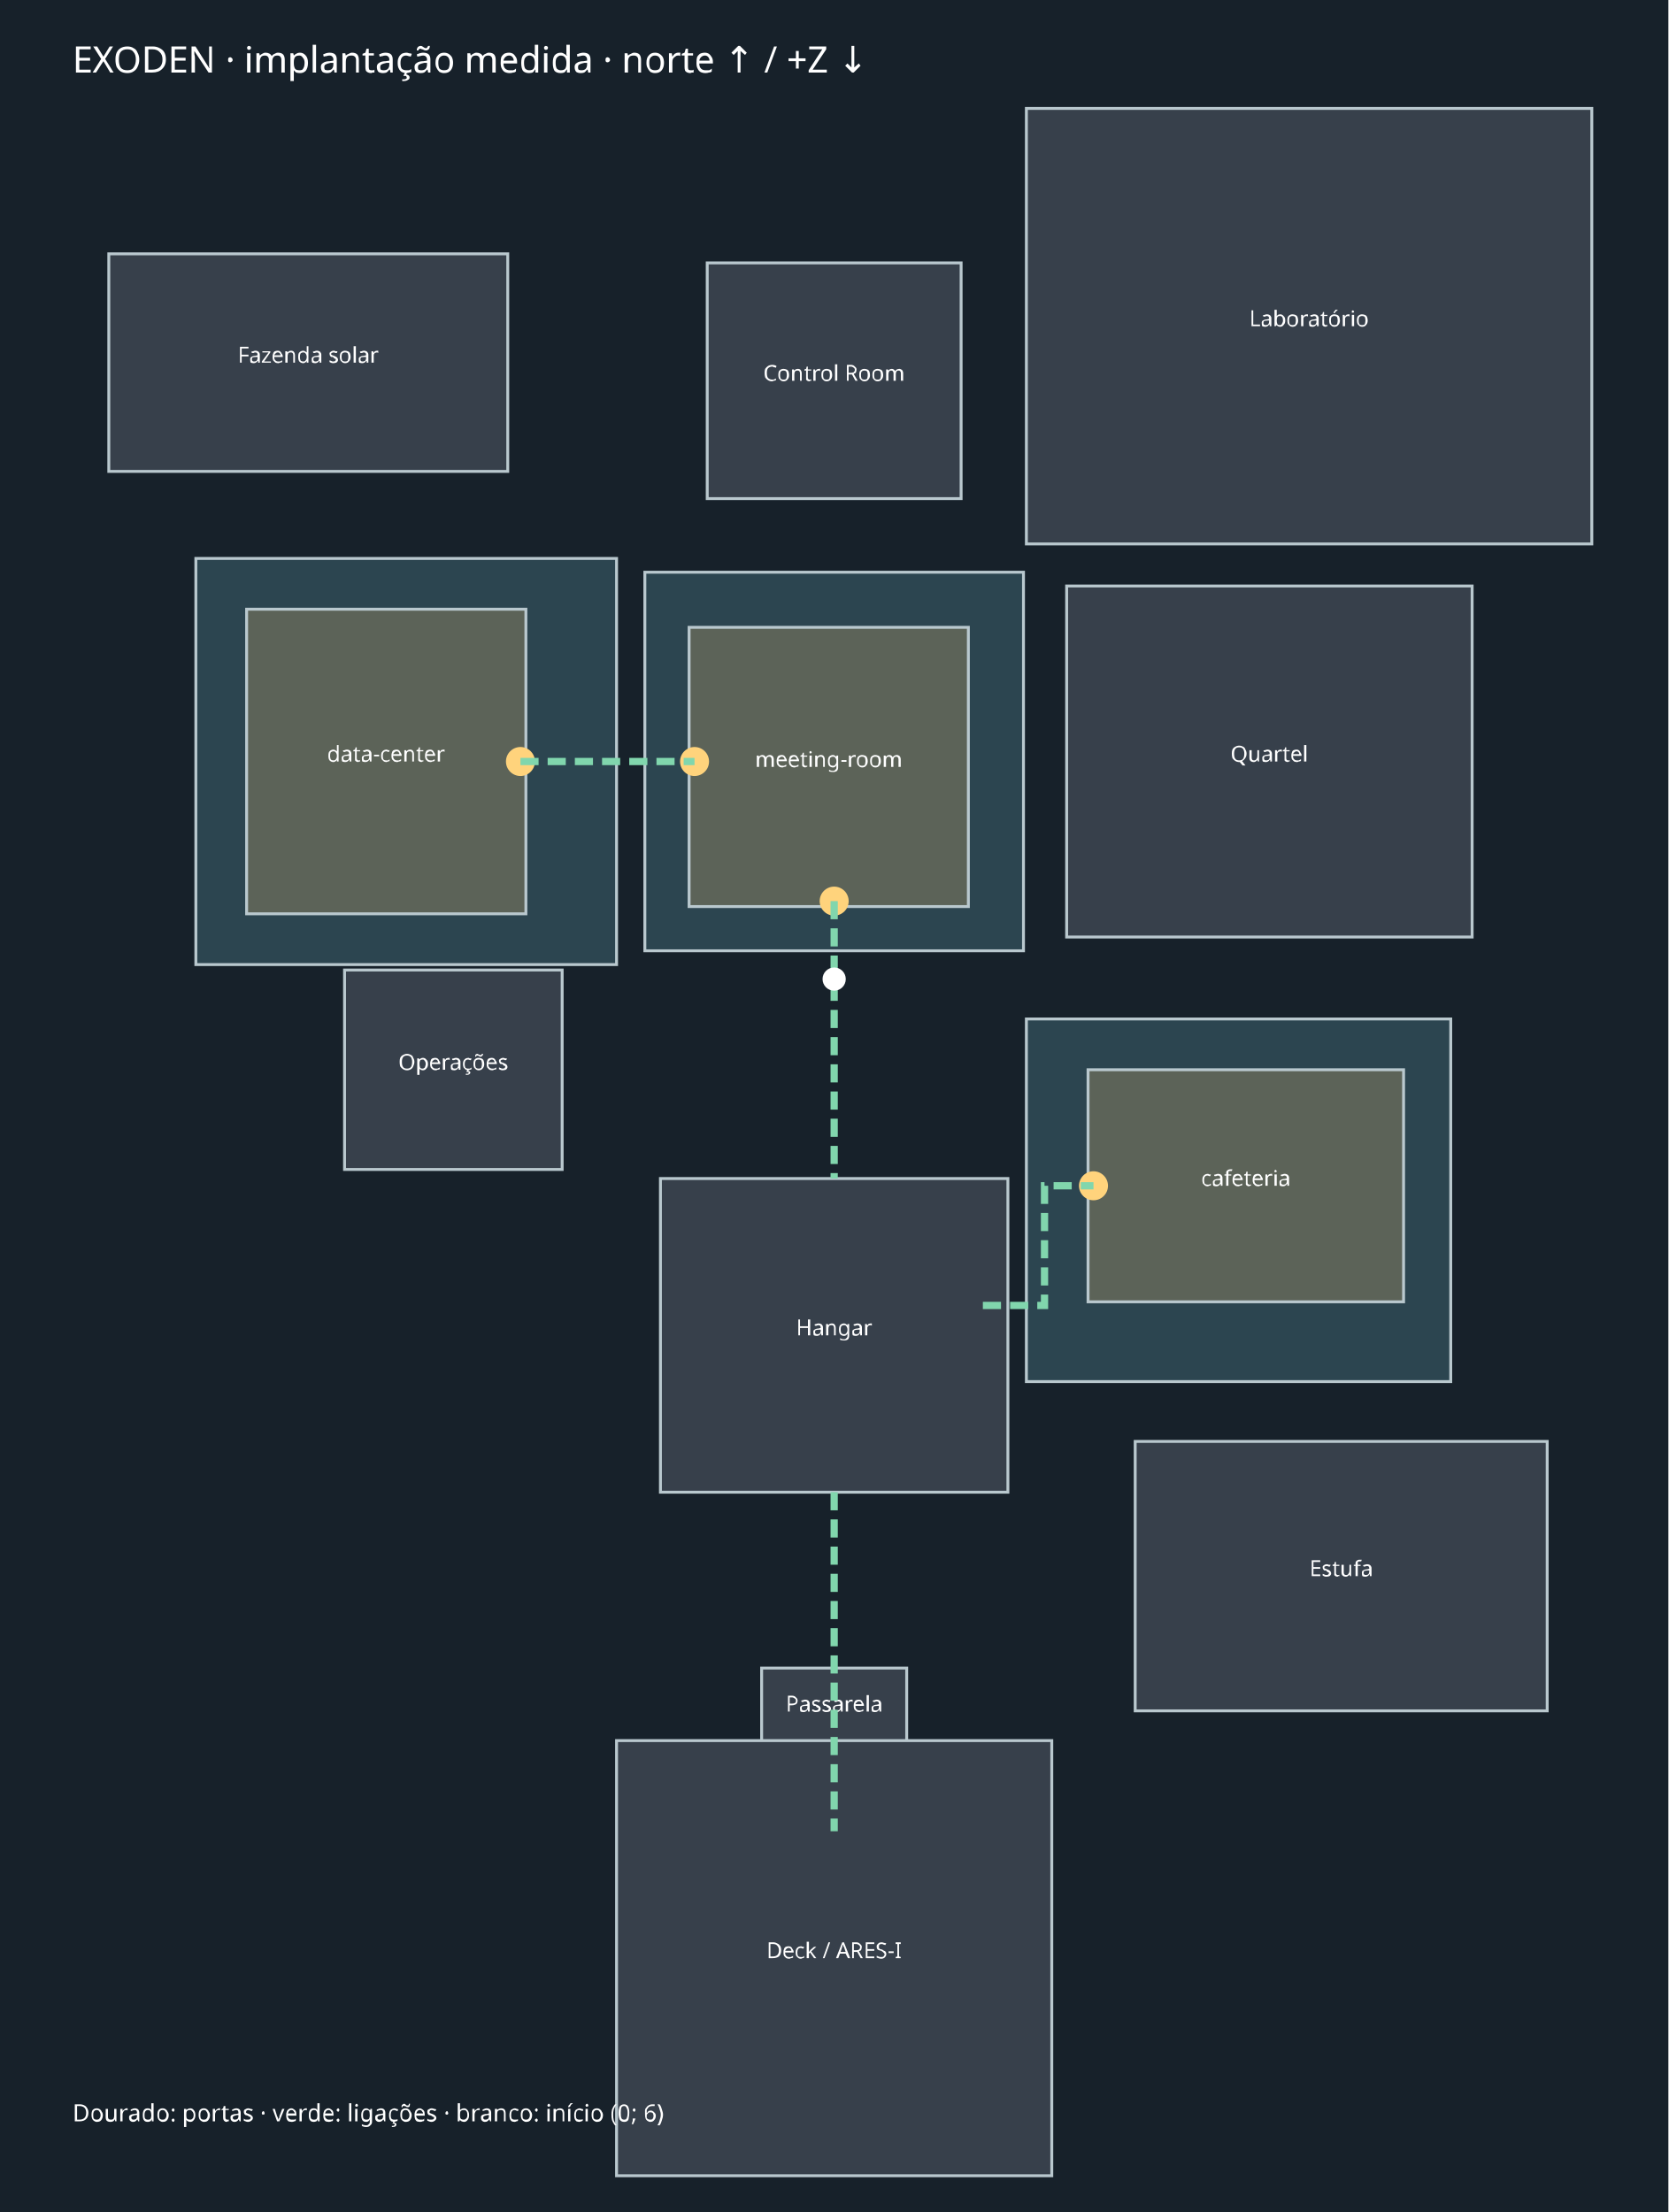
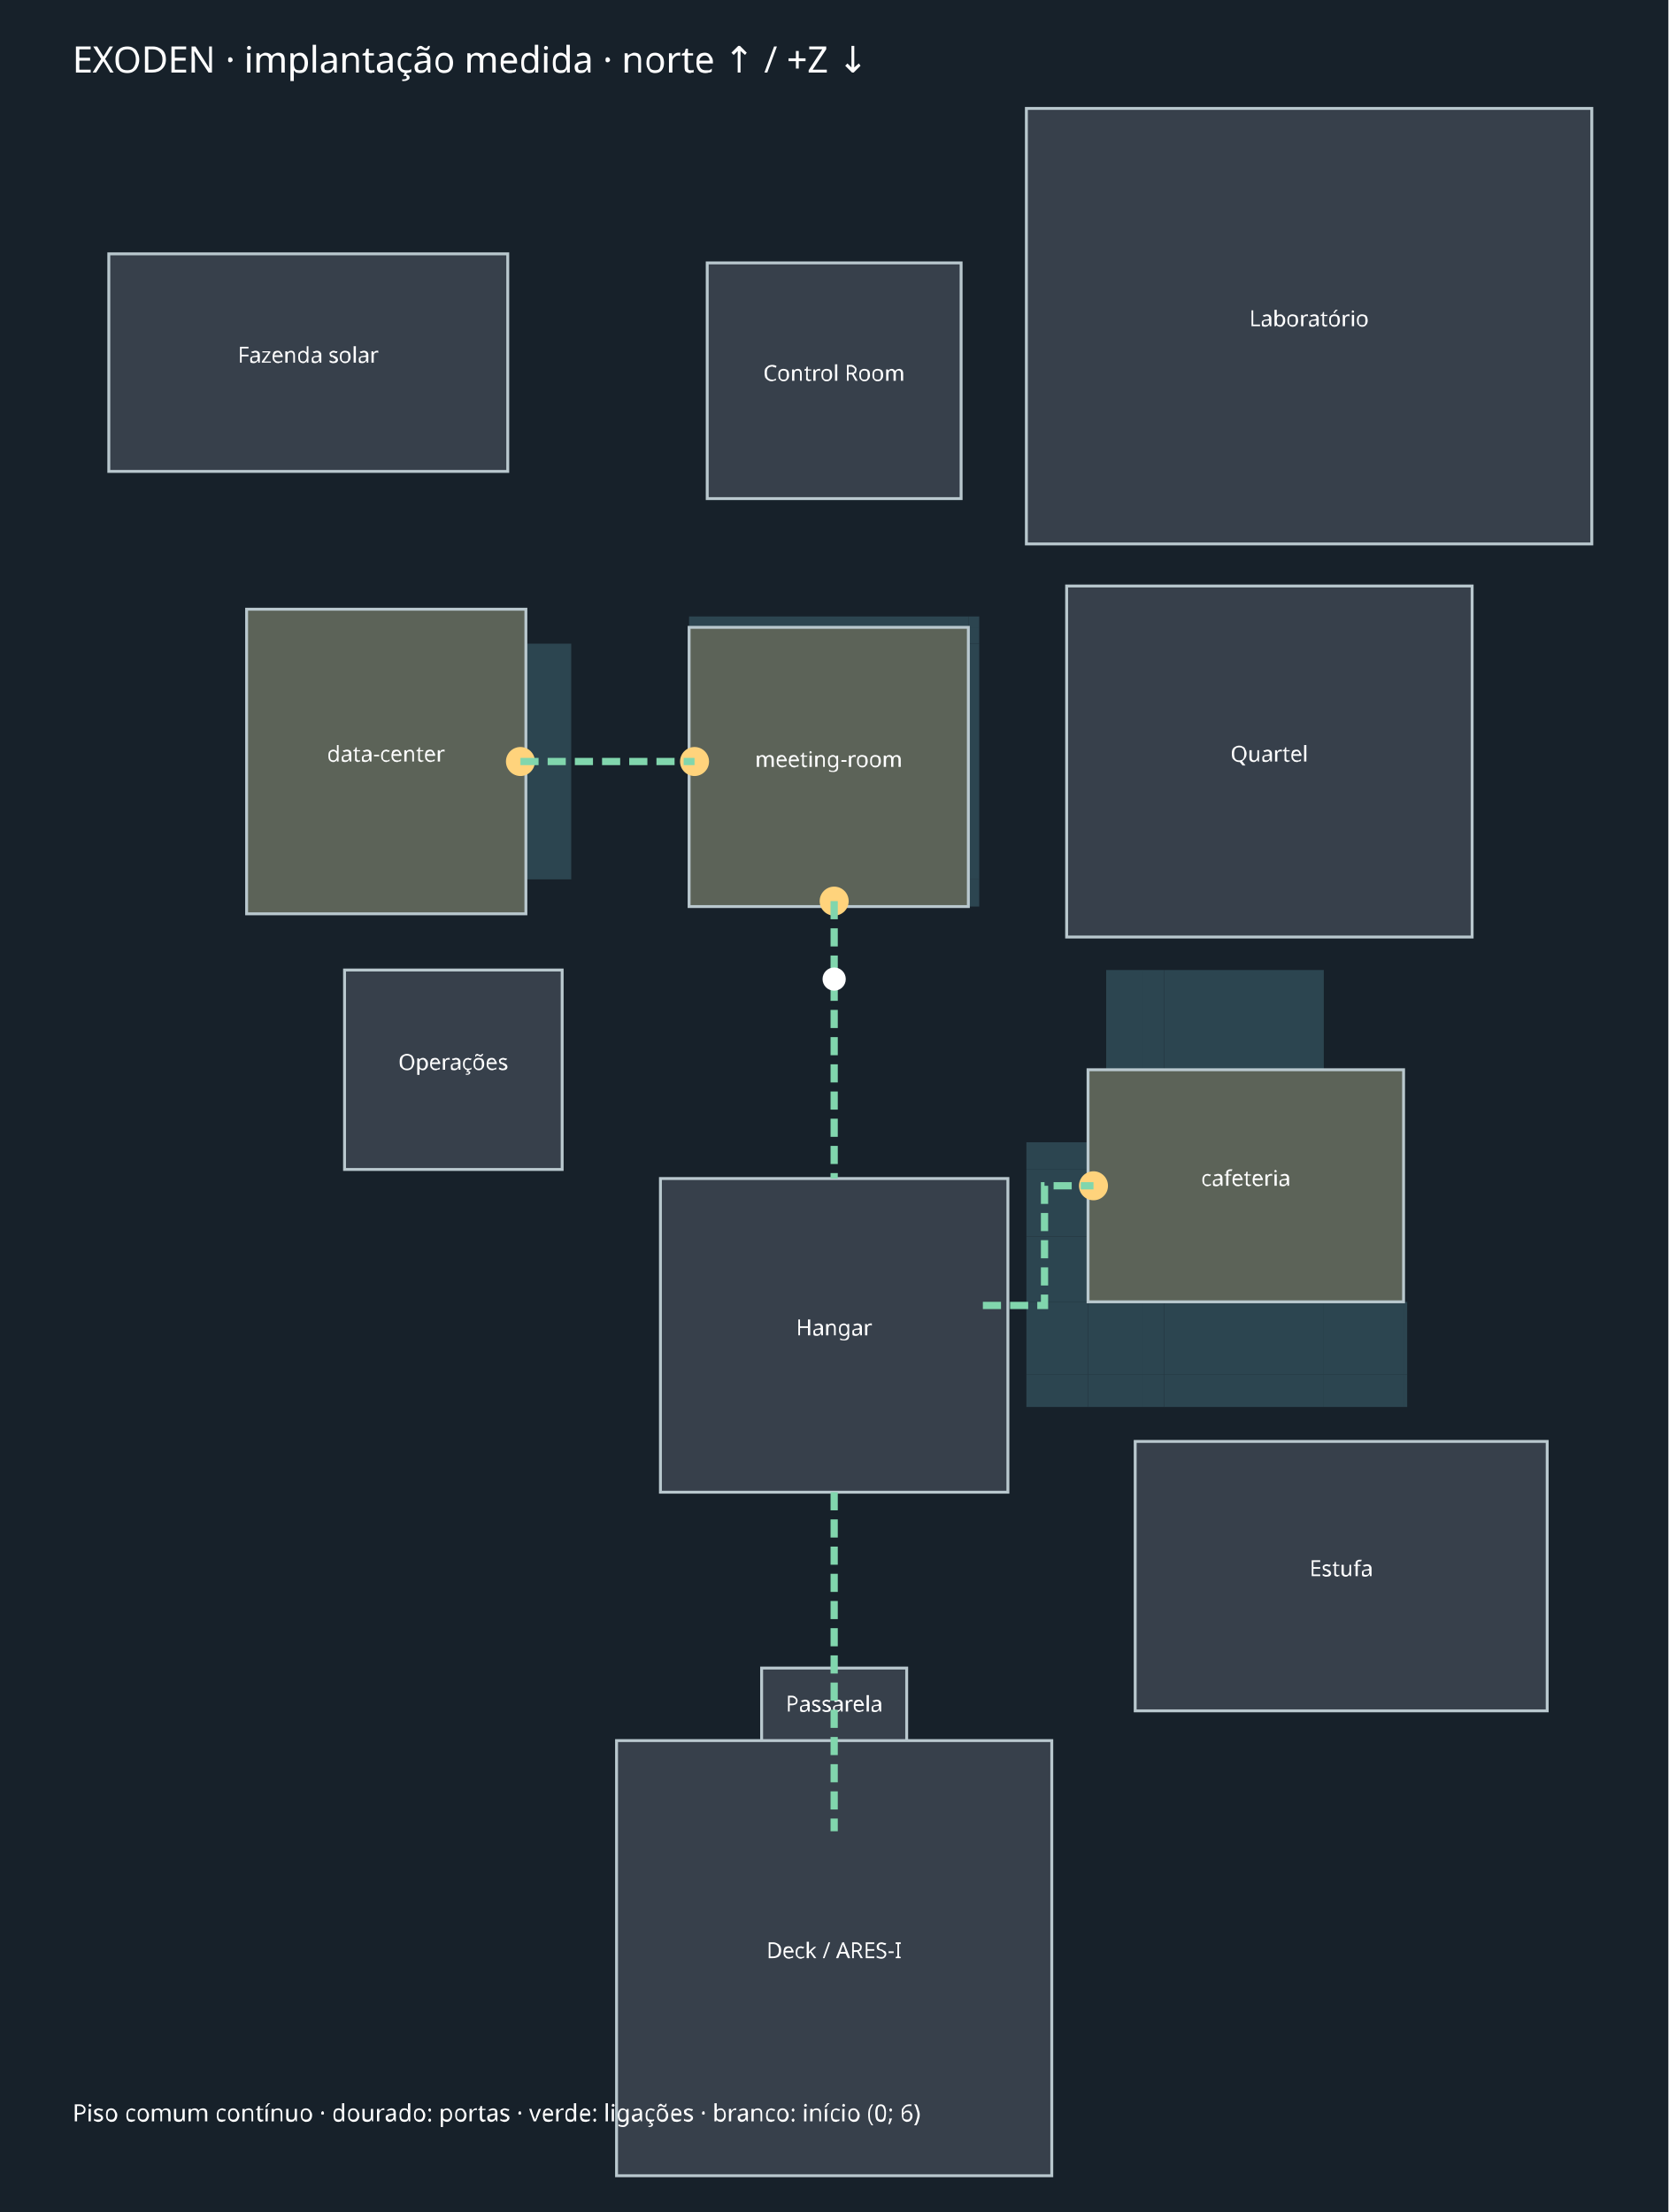
<svg xmlns="http://www.w3.org/2000/svg" viewBox="-23 -21 46 61" width="920" height="1220">
  <rect x="-23" y="-21" width="46" height="61" fill="#17212a" />
  <g font-family="sans-serif">
    <text x="-21" y="-19" fill="#fff" font-size="1">EXODEN · implantação medida · norte ↑ / +Z ↓</text>
    <rect x="-3.5" y="-13.75" width="7" height="6.5" fill="#37404b" stroke="#b9c8ce" stroke-width=".08" />
    <text x="0" y="-10.5" text-anchor="middle" font-size=".6" fill="#fff">Control Room</text>
    <rect x="5.3" y="-18.01" width="15.59" height="12.01" fill="#37404b" stroke="#b9c8ce" stroke-width=".08" />
    <text x="13.095" y="-12.005" text-anchor="middle" font-size=".6" fill="#fff">Laboratório</text>
    <rect x="6.41" y="-4.84" width="11.18" height="9.68" fill="#37404b" stroke="#b9c8ce" stroke-width=".08" />
    <text x="12" y="0" text-anchor="middle" font-size=".6" fill="#fff">Quartel</text>
    <rect x="-13.5" y="5.75" width="6" height="5.5" fill="#37404b" stroke="#b9c8ce" stroke-width=".08" />
    <text x="-10.5" y="8.5" text-anchor="middle" font-size=".6" fill="#fff">Operações</text>
    <rect x="-4.79" y="11.5" width="9.58" height="8.65" fill="#37404b" stroke="#b9c8ce" stroke-width=".08" />
    <text x="0" y="15.825" text-anchor="middle" font-size=".6" fill="#fff">Hangar</text>
    <rect x="8.3" y="18.75" width="11.36" height="7.43" fill="#37404b" stroke="#b9c8ce" stroke-width=".08" />
    <text x="13.98" y="22.465" text-anchor="middle" font-size=".6" fill="#fff">Estufa</text>
    <rect x="-20" y="-14" width="11" height="6" fill="#37404b" stroke="#b9c8ce" stroke-width=".08" />
    <text x="-14.5" y="-11" text-anchor="middle" font-size=".6" fill="#fff">Fazenda solar</text>
    <rect x="-2" y="25" width="4" height="2.4" fill="#37404b" stroke="#b9c8ce" stroke-width=".08" />
    <text x="0" y="26.2" text-anchor="middle" font-size=".6" fill="#fff">Passarela</text>
    <rect x="-6" y="27" width="12" height="12" fill="#37404b" stroke="#b9c8ce" stroke-width=".08" />
    <text x="0" y="33" text-anchor="middle" font-size=".6" fill="#fff">Deck / ARES-I</text>
-     <rect x="-5.22" y="-5.22" width="10.44" height="10.44" fill="#2c4550" stroke="#b9c8ce" stroke-width=".08" />
-     <text x="0" y="0" text-anchor="middle" font-size=".6" fill="#fff" />
+     <rect x="-16.2" y="-4.2" width="2.45" height="0.2" fill="#2c4550" />
+     <rect x="-16.2" y="-4" width="2.45" height="0.3" fill="#2c4550" />
+     <rect x="-16.2" y="-3.7" width="2.45" height="0.45" fill="#2c4550" />
+     <rect x="-16.2" y="-3.25" width="2.45" height="6.5" fill="#2c4550" />
+     <rect x="-16.2" y="3.25" width="2.45" height="0.75" fill="#2c4550" />
+     <rect x="-16.2" y="4" width="2.45" height="0.2" fill="#2c4550" />
+     <rect x="-13.75" y="-4.2" width="5.25" height="0.2" fill="#2c4550" />
+     <rect x="-13.75" y="-4" width="5.25" height="0.3" fill="#2c4550" />
+     <rect x="-13.75" y="-3.7" width="5.25" height="0.45" fill="#2c4550" />
+     <rect x="-13.75" y="-3.25" width="5.25" height="6.5" fill="#2c4550" />
+     <rect x="-13.75" y="3.25" width="5.25" height="0.75" fill="#2c4550" />
+     <rect x="-13.75" y="4" width="5.25" height="0.2" fill="#2c4550" />
+     <rect x="-8.5" y="-3.25" width="1.25" height="6.5" fill="#2c4550" />
+     <rect x="-4" y="-4" width="7.7" height="0.3" fill="#2c4550" />
+     <rect x="-4" y="-3.7" width="7.7" height="0.45" fill="#2c4550" />
+     <rect x="-4" y="-3.25" width="7.7" height="6.5" fill="#2c4550" />
+     <rect x="-4" y="3.25" width="7.7" height="0.75" fill="#2c4550" />
+     <rect x="3.7" y="-4" width="0.3" height="0.3" fill="#2c4550" />
+     <rect x="3.7" y="-3.7" width="0.3" height="0.45" fill="#2c4550" />
+     <rect x="3.7" y="-3.25" width="0.3" height="6.5" fill="#2c4550" />
+     <rect x="3.7" y="3.25" width="0.3" height="0.75" fill="#2c4550" />
+     <rect x="5.3" y="10.5" width="1.7" height="0.75" fill="#2c4550" />
+     <rect x="5.3" y="11.25" width="1.7" height="1.85" fill="#2c4550" />
+     <rect x="5.3" y="13.1" width="1.7" height="1.8" fill="#2c4550" />
+     <rect x="5.3" y="14.9" width="1.7" height="2" fill="#2c4550" />
+     <rect x="5.3" y="16.9" width="1.7" height="0.9" fill="#2c4550" />
+     <rect x="7" y="8.5" width="0.5" height="2" fill="#2c4550" />
+     <rect x="7" y="10.5" width="0.5" height="0.75" fill="#2c4550" />
+     <rect x="7" y="11.25" width="0.5" height="1.85" fill="#2c4550" />
+     <rect x="7" y="13.1" width="0.5" height="1.8" fill="#2c4550" />
+     <rect x="7" y="14.9" width="0.5" height="2" fill="#2c4550" />
+     <rect x="7" y="16.9" width="0.5" height="0.9" fill="#2c4550" />
+     <rect x="7.5" y="5.75" width="1" height="2.75" fill="#2c4550" />
+     <rect x="7.5" y="8.5" width="1" height="2" fill="#2c4550" />
+     <rect x="7.5" y="10.5" width="1" height="0.75" fill="#2c4550" />
+     <rect x="7.5" y="11.25" width="1" height="1.85" fill="#2c4550" />
+     <rect x="7.5" y="13.1" width="1" height="1.8" fill="#2c4550" />
+     <rect x="7.5" y="14.9" width="1" height="2" fill="#2c4550" />
+     <rect x="7.5" y="16.9" width="1" height="0.9" fill="#2c4550" />
+     <rect x="8.5" y="5.75" width="0.6" height="2.75" fill="#2c4550" />
+     <rect x="8.5" y="8.5" width="0.6" height="2" fill="#2c4550" />
+     <rect x="8.5" y="10.5" width="0.6" height="0.75" fill="#2c4550" />
+     <rect x="8.5" y="11.25" width="0.6" height="1.85" fill="#2c4550" />
+     <rect x="8.5" y="13.1" width="0.6" height="1.8" fill="#2c4550" />
+     <rect x="8.5" y="14.9" width="0.6" height="2" fill="#2c4550" />
+     <rect x="8.5" y="16.9" width="0.6" height="0.9" fill="#2c4550" />
+     <rect x="9.1" y="5.75" width="4.4" height="2.75" fill="#2c4550" />
+     <rect x="9.1" y="8.5" width="4.4" height="2" fill="#2c4550" />
+     <rect x="9.1" y="10.5" width="4.4" height="0.75" fill="#2c4550" />
+     <rect x="9.1" y="11.25" width="4.4" height="1.85" fill="#2c4550" />
+     <rect x="9.1" y="13.1" width="4.4" height="1.8" fill="#2c4550" />
+     <rect x="9.1" y="14.9" width="4.4" height="2" fill="#2c4550" />
+     <rect x="9.1" y="16.9" width="4.4" height="0.9" fill="#2c4550" />
+     <rect x="13.5" y="8.5" width="2.2" height="2" fill="#2c4550" />
+     <rect x="13.5" y="10.5" width="2.2" height="0.75" fill="#2c4550" />
+     <rect x="13.5" y="11.25" width="2.2" height="1.85" fill="#2c4550" />
+     <rect x="13.5" y="13.1" width="2.2" height="1.8" fill="#2c4550" />
+     <rect x="13.5" y="14.9" width="2.2" height="2" fill="#2c4550" />
+     <rect x="13.5" y="16.9" width="2.2" height="0.9" fill="#2c4550" />
+     <rect x="15.7" y="14.9" width="0.1" height="2" fill="#2c4550" />
+     <rect x="15.7" y="16.9" width="0.1" height="0.9" fill="#2c4550" />
    <rect x="-4" y="-3.7" width="7.7" height="7.7" fill="#5c6358" stroke="#b9c8ce" stroke-width=".08" />
    <text x="-0.15" y="0.15" text-anchor="middle" font-size=".6" fill="#fff">meeting-room</text>
    <circle cx="-3.85" cy="8.326672684688674e-16" r=".4" fill="#ffd37c" />
    <circle cx="8.326672684688674e-16" cy="3.85" r=".4" fill="#ffd37c" />
-     <rect x="-17.6" y="-5.6" width="11.6" height="11.2" fill="#2c4550" stroke="#b9c8ce" stroke-width=".08" />
-     <text x="-11.8" y="4.440892098500626e-16" text-anchor="middle" font-size=".6" fill="#fff" />
    <rect x="-16.2" y="-4.2" width="7.7" height="8.4" fill="#5c6358" stroke="#b9c8ce" stroke-width=".08" />
    <text x="-12.35" y="0" text-anchor="middle" font-size=".6" fill="#fff">data-center</text>
    <circle cx="-8.65" cy="8.326672684688674e-16" r=".4" fill="#ffd37c" />
-     <rect x="5.3" y="7.1" width="11.7" height="10" fill="#2c4550" stroke="#b9c8ce" stroke-width=".08" />
-     <text x="11.15" y="12.1" text-anchor="middle" font-size=".6" fill="#fff" />
    <rect x="7" y="8.5" width="8.7" height="6.4" fill="#5c6358" stroke="#b9c8ce" stroke-width=".08" />
    <text x="11.35" y="11.7" text-anchor="middle" font-size=".6" fill="#fff">cafeteria</text>
    <circle cx="7.15" cy="11.7" r=".4" fill="#ffd37c" />
    <path d="M -8.65 0 L -3.85 0 M 0 3.85 L 0 11.5 M 4.1 15 L 5.8 15 L 5.8 11.7 L 7.15 11.7 M 0 20.15 L 0 29.5" fill="none" stroke="#81d6ad" stroke-width=".2" stroke-dasharray=".5 .25" />
    <circle cx="0" cy="6" r=".32" fill="#fff" />
-     <text x="-21" y="37.5" fill="#fff" font-size=".65">Dourado: portas · verde: ligações · branco: início (0; 6)</text>
+     <text x="-21" y="37.5" fill="#fff" font-size=".65">Piso comum contínuo · dourado: portas · verde: ligações · branco: início (0; 6)</text>
  </g>
</svg>
